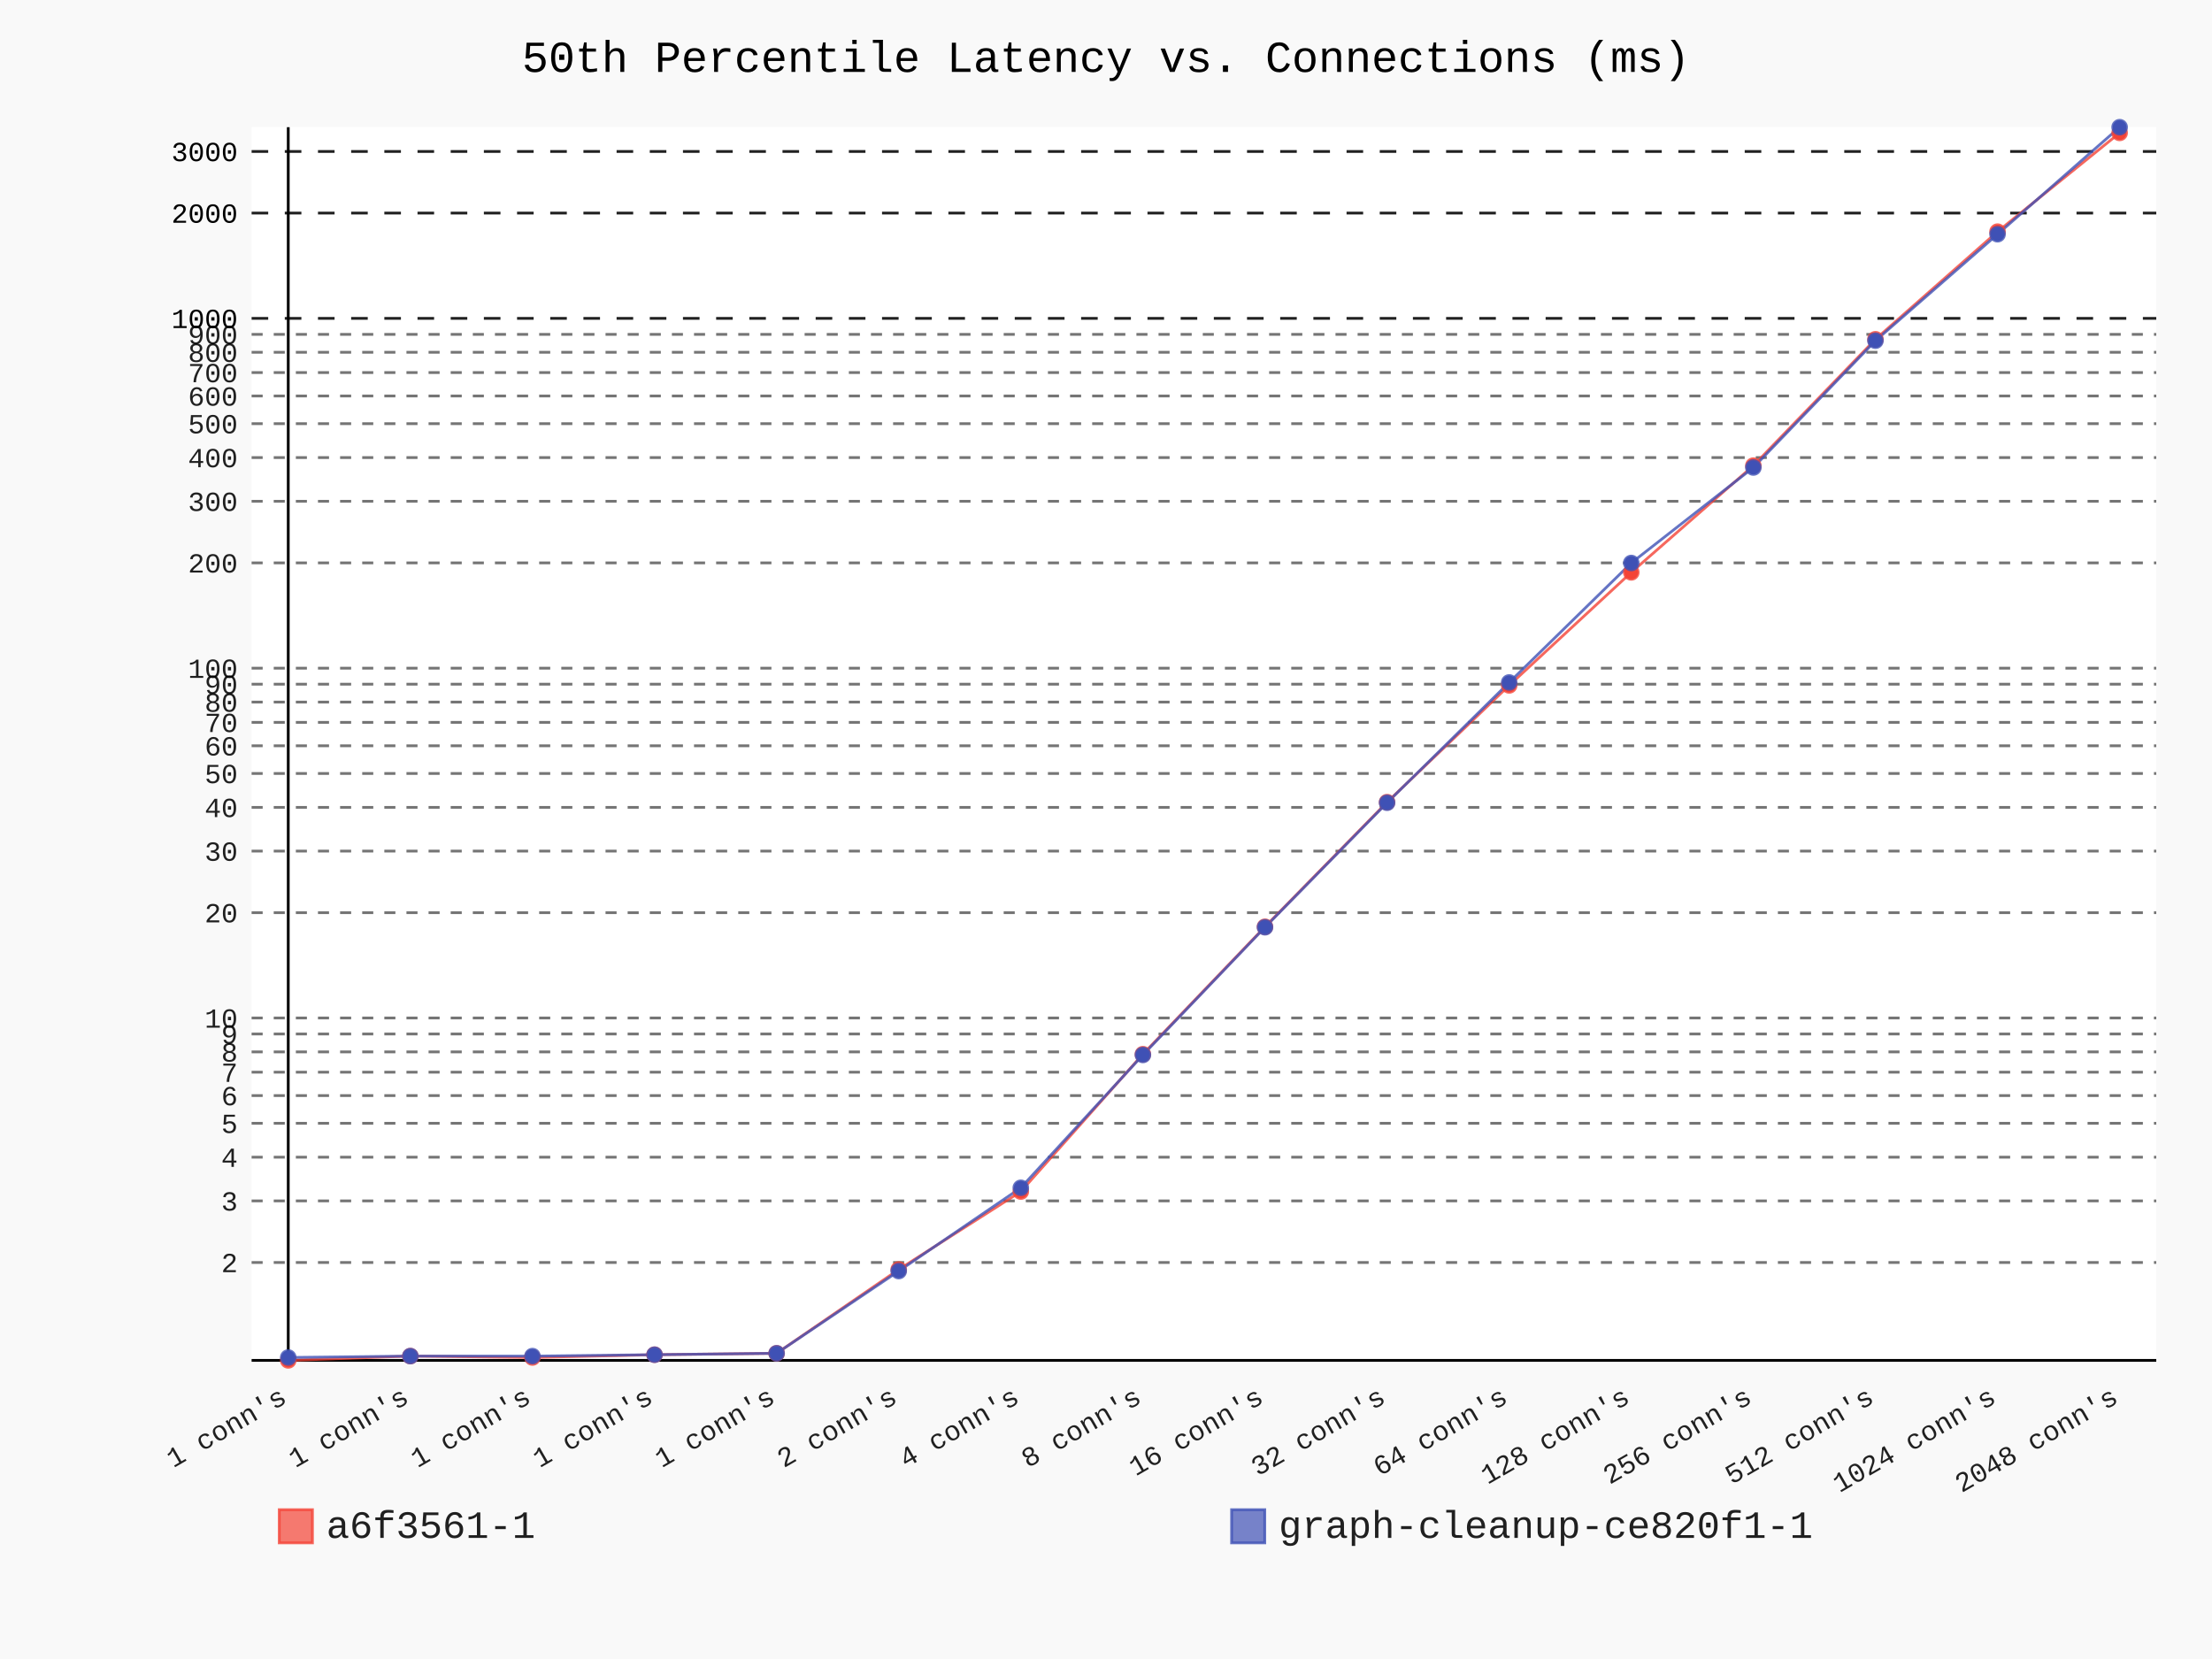
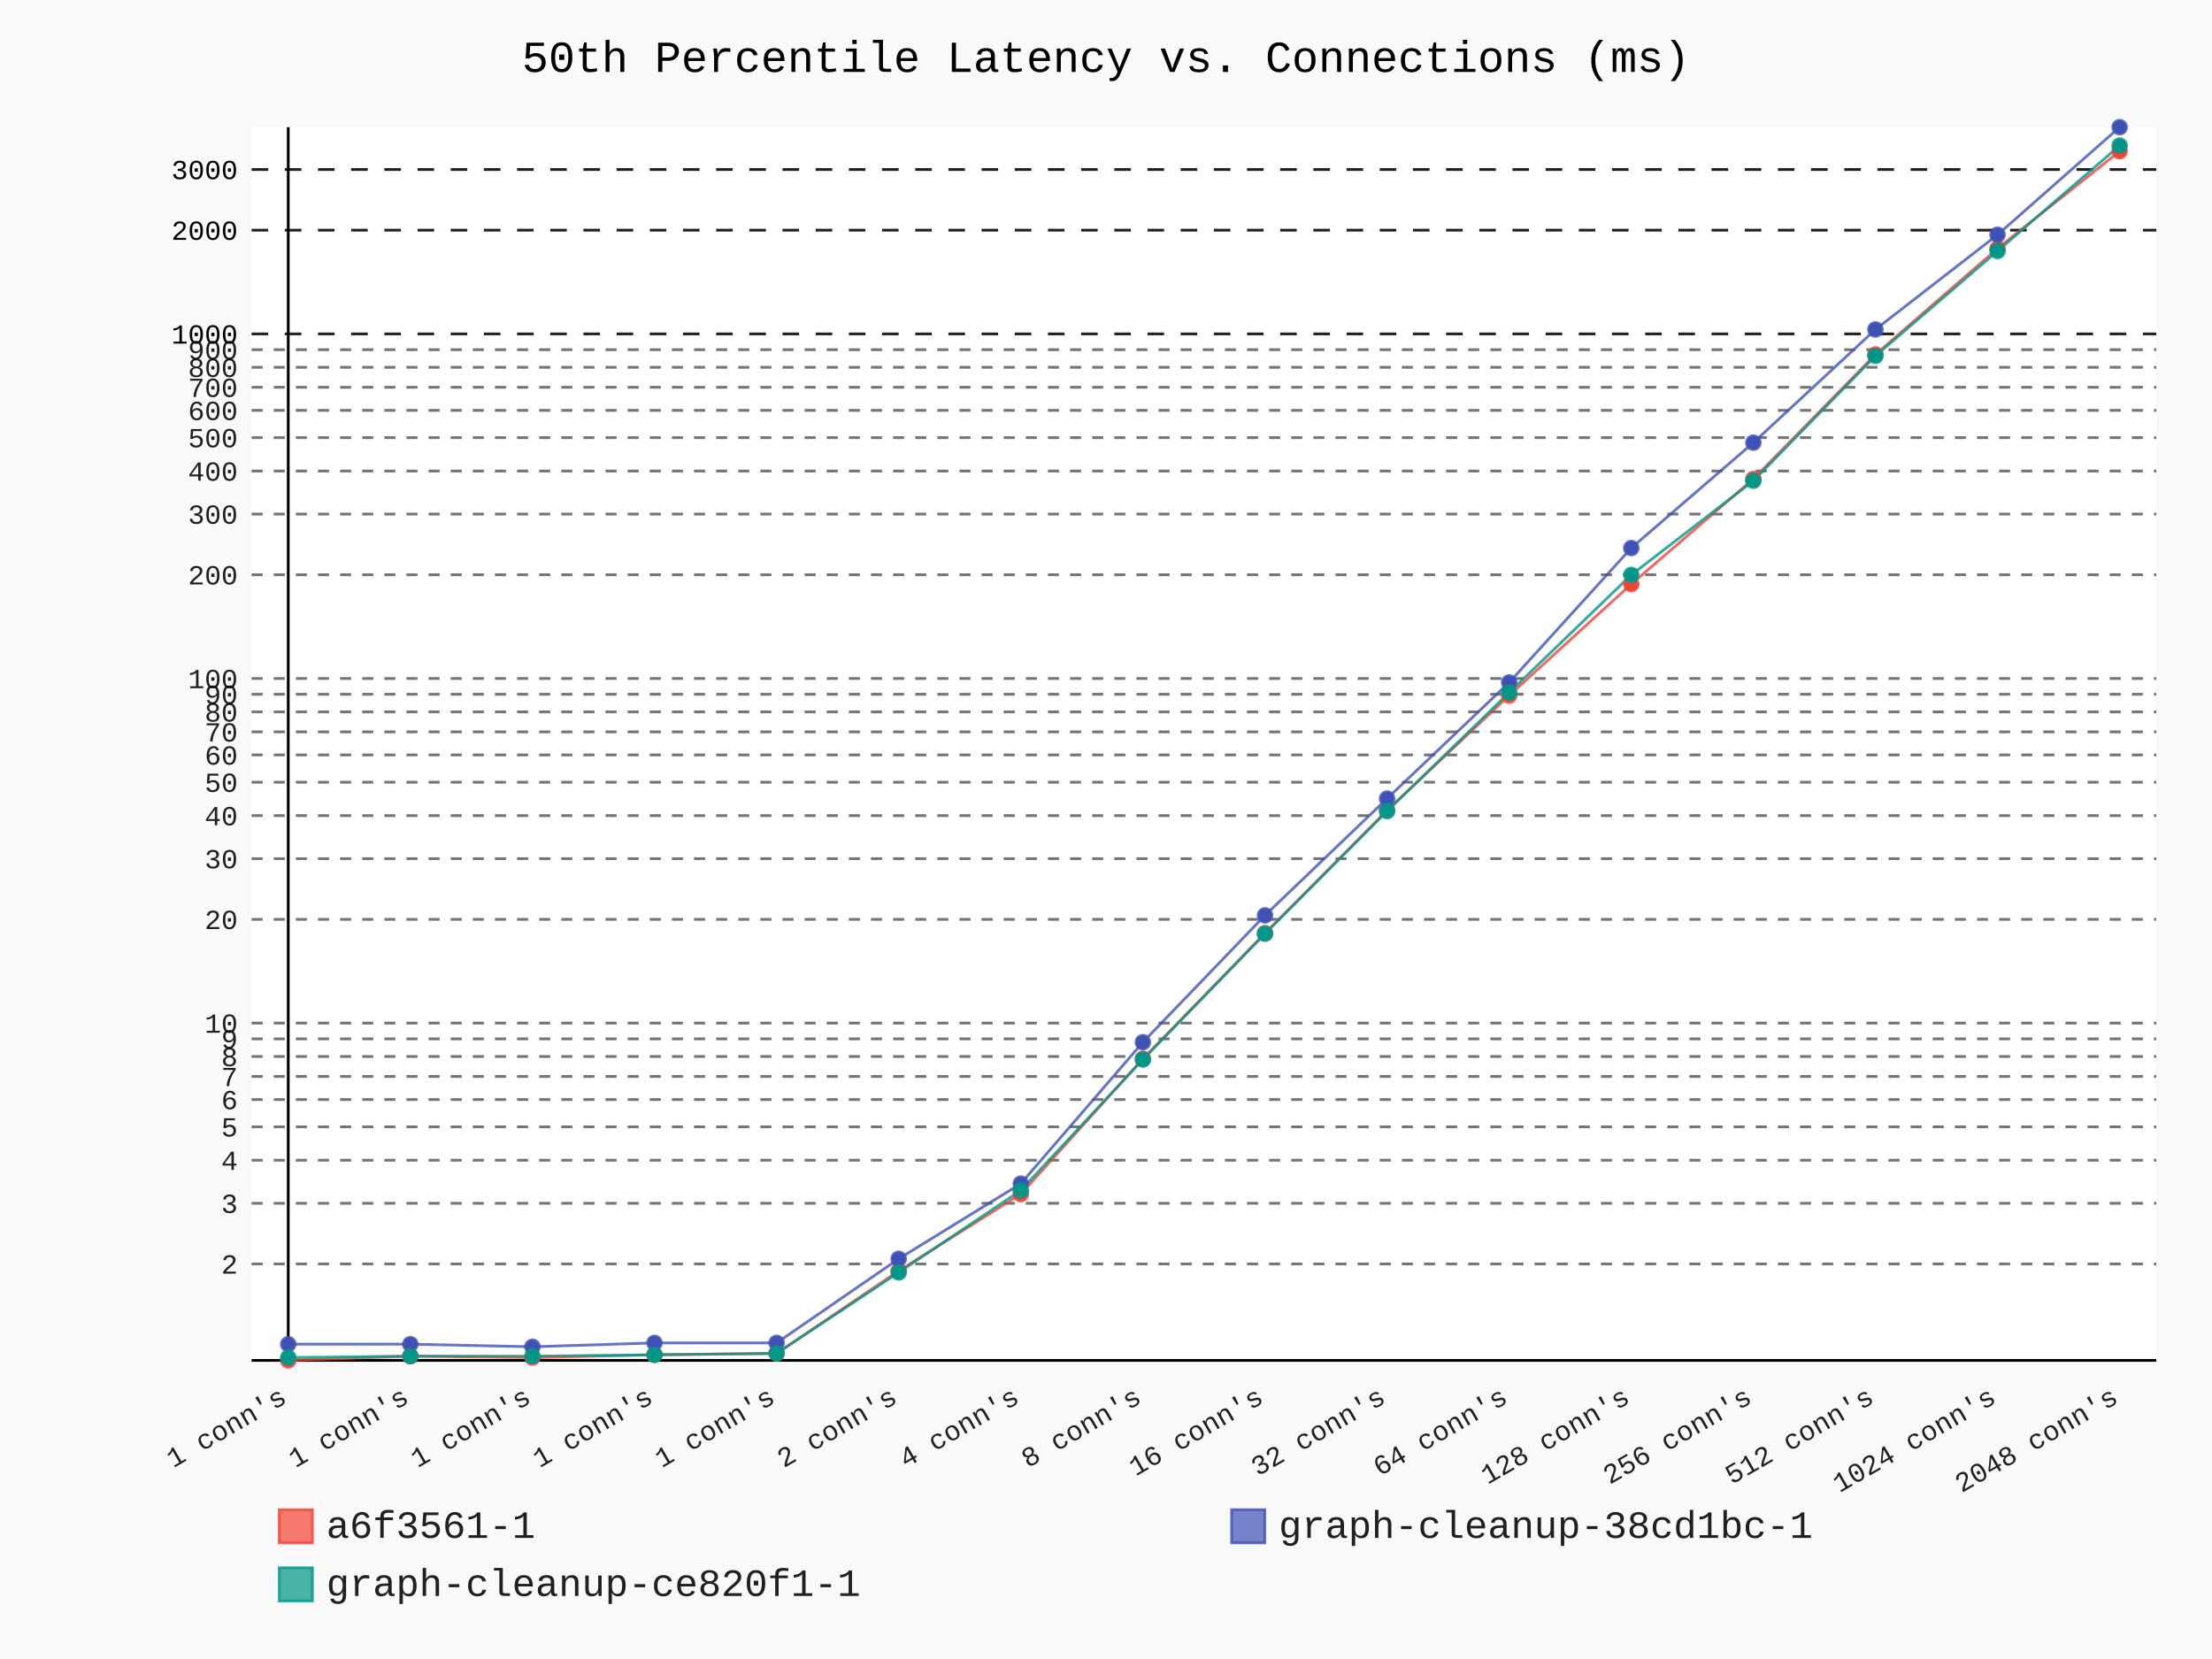
- <svg xmlns="http://www.w3.org/2000/svg" id="chart-dd044a60-7ec4-4e06-acb1-e69d27083d44" class="pygal-chart" viewBox="0 0 800 600">
+ <svg xmlns="http://www.w3.org/2000/svg" id="chart-e67a6044-04b7-477e-b705-68b05c762d80" class="pygal-chart" viewBox="0 0 800 600">
  <defs>
-     <style type="text/css">#chart-dd044a60-7ec4-4e06-acb1-e69d27083d44{-webkit-user-select:none;-webkit-font-smoothing:antialiased;font-family:Consolas,"Liberation Mono",Menlo,Courier,monospace}#chart-dd044a60-7ec4-4e06-acb1-e69d27083d44 .title{font-family:Consolas,"Liberation Mono",Menlo,Courier,monospace;font-size:16px}#chart-dd044a60-7ec4-4e06-acb1-e69d27083d44 .legends .legend text{font-family:Consolas,"Liberation Mono",Menlo,Courier,monospace;font-size:14px}#chart-dd044a60-7ec4-4e06-acb1-e69d27083d44 .axis text{font-family:Consolas,"Liberation Mono",Menlo,Courier,monospace;font-size:10px}#chart-dd044a60-7ec4-4e06-acb1-e69d27083d44 .axis text.major{font-family:Consolas,"Liberation Mono",Menlo,Courier,monospace;font-size:10px}#chart-dd044a60-7ec4-4e06-acb1-e69d27083d44 .text-overlay text.value{font-family:Consolas,"Liberation Mono",Menlo,Courier,monospace;font-size:16px}#chart-dd044a60-7ec4-4e06-acb1-e69d27083d44 .text-overlay text.label{font-family:Consolas,"Liberation Mono",Menlo,Courier,monospace;font-size:10px}#chart-dd044a60-7ec4-4e06-acb1-e69d27083d44 .tooltip{font-family:Consolas,"Liberation Mono",Menlo,Courier,monospace;font-size:14px}#chart-dd044a60-7ec4-4e06-acb1-e69d27083d44 text.no_data{font-family:Consolas,"Liberation Mono",Menlo,Courier,monospace;font-size:64px}
- #chart-dd044a60-7ec4-4e06-acb1-e69d27083d44{background-color:rgba(249,249,249,1)}#chart-dd044a60-7ec4-4e06-acb1-e69d27083d44 path,#chart-dd044a60-7ec4-4e06-acb1-e69d27083d44 line,#chart-dd044a60-7ec4-4e06-acb1-e69d27083d44 rect,#chart-dd044a60-7ec4-4e06-acb1-e69d27083d44 circle{-webkit-transition:150ms;-moz-transition:150ms;transition:150ms}#chart-dd044a60-7ec4-4e06-acb1-e69d27083d44 .graph &gt; .background{fill:rgba(249,249,249,1)}#chart-dd044a60-7ec4-4e06-acb1-e69d27083d44 .plot &gt; .background{fill:rgba(255,255,255,1)}#chart-dd044a60-7ec4-4e06-acb1-e69d27083d44 .graph{fill:rgba(0,0,0,.87)}#chart-dd044a60-7ec4-4e06-acb1-e69d27083d44 text.no_data{fill:rgba(0,0,0,1)}#chart-dd044a60-7ec4-4e06-acb1-e69d27083d44 .title{fill:rgba(0,0,0,1)}#chart-dd044a60-7ec4-4e06-acb1-e69d27083d44 .legends .legend text{fill:rgba(0,0,0,.87)}#chart-dd044a60-7ec4-4e06-acb1-e69d27083d44 .legends .legend:hover text{fill:rgba(0,0,0,1)}#chart-dd044a60-7ec4-4e06-acb1-e69d27083d44 .axis .line{stroke:rgba(0,0,0,1)}#chart-dd044a60-7ec4-4e06-acb1-e69d27083d44 .axis .guide.line{stroke:rgba(0,0,0,.54)}#chart-dd044a60-7ec4-4e06-acb1-e69d27083d44 .axis .major.line{stroke:rgba(0,0,0,.87)}#chart-dd044a60-7ec4-4e06-acb1-e69d27083d44 .axis text.major{fill:rgba(0,0,0,1)}#chart-dd044a60-7ec4-4e06-acb1-e69d27083d44 .axis.y .guides:hover .guide.line,#chart-dd044a60-7ec4-4e06-acb1-e69d27083d44 .line-graph .axis.x .guides:hover .guide.line,#chart-dd044a60-7ec4-4e06-acb1-e69d27083d44 .stackedline-graph .axis.x .guides:hover .guide.line,#chart-dd044a60-7ec4-4e06-acb1-e69d27083d44 .xy-graph .axis.x .guides:hover .guide.line{stroke:rgba(0,0,0,1)}#chart-dd044a60-7ec4-4e06-acb1-e69d27083d44 .axis .guides:hover text{fill:rgba(0,0,0,1)}#chart-dd044a60-7ec4-4e06-acb1-e69d27083d44 .reactive{fill-opacity:.7;stroke-opacity:.8}#chart-dd044a60-7ec4-4e06-acb1-e69d27083d44 .ci{stroke:rgba(0,0,0,.87)}#chart-dd044a60-7ec4-4e06-acb1-e69d27083d44 .reactive.active,#chart-dd044a60-7ec4-4e06-acb1-e69d27083d44 .active .reactive{fill-opacity:.8;stroke-opacity:.9;stroke-width:4}#chart-dd044a60-7ec4-4e06-acb1-e69d27083d44 .ci .reactive.active{stroke-width:1.5}#chart-dd044a60-7ec4-4e06-acb1-e69d27083d44 .series text{fill:rgba(0,0,0,1)}#chart-dd044a60-7ec4-4e06-acb1-e69d27083d44 .tooltip rect{fill:rgba(255,255,255,1);stroke:rgba(0,0,0,1);-webkit-transition:opacity 150ms;-moz-transition:opacity 150ms;transition:opacity 150ms}#chart-dd044a60-7ec4-4e06-acb1-e69d27083d44 .tooltip .label{fill:rgba(0,0,0,.87)}#chart-dd044a60-7ec4-4e06-acb1-e69d27083d44 .tooltip .label{fill:rgba(0,0,0,.87)}#chart-dd044a60-7ec4-4e06-acb1-e69d27083d44 .tooltip .legend{font-size:.8em;fill:rgba(0,0,0,.54)}#chart-dd044a60-7ec4-4e06-acb1-e69d27083d44 .tooltip .x_label{font-size:.6em;fill:rgba(0,0,0,1)}#chart-dd044a60-7ec4-4e06-acb1-e69d27083d44 .tooltip .xlink{font-size:.5em;text-decoration:underline}#chart-dd044a60-7ec4-4e06-acb1-e69d27083d44 .tooltip .value{font-size:1.5em}#chart-dd044a60-7ec4-4e06-acb1-e69d27083d44 .bound{font-size:.5em}#chart-dd044a60-7ec4-4e06-acb1-e69d27083d44 .max-value{font-size:.75em;fill:rgba(0,0,0,.54)}#chart-dd044a60-7ec4-4e06-acb1-e69d27083d44 .map-element{fill:rgba(255,255,255,1);stroke:rgba(0,0,0,.54) !important}#chart-dd044a60-7ec4-4e06-acb1-e69d27083d44 .map-element .reactive{fill-opacity:inherit;stroke-opacity:inherit}#chart-dd044a60-7ec4-4e06-acb1-e69d27083d44 .color-0,#chart-dd044a60-7ec4-4e06-acb1-e69d27083d44 .color-0 a:visited{stroke:#F44336;fill:#F44336}#chart-dd044a60-7ec4-4e06-acb1-e69d27083d44 .color-1,#chart-dd044a60-7ec4-4e06-acb1-e69d27083d44 .color-1 a:visited{stroke:#3F51B5;fill:#3F51B5}#chart-dd044a60-7ec4-4e06-acb1-e69d27083d44 .text-overlay .color-0 text{fill:black}#chart-dd044a60-7ec4-4e06-acb1-e69d27083d44 .text-overlay .color-1 text{fill:black}
- #chart-dd044a60-7ec4-4e06-acb1-e69d27083d44 text.no_data{text-anchor:middle}#chart-dd044a60-7ec4-4e06-acb1-e69d27083d44 .guide.line{fill:none}#chart-dd044a60-7ec4-4e06-acb1-e69d27083d44 .centered{text-anchor:middle}#chart-dd044a60-7ec4-4e06-acb1-e69d27083d44 .title{text-anchor:middle}#chart-dd044a60-7ec4-4e06-acb1-e69d27083d44 .legends .legend text{fill-opacity:1}#chart-dd044a60-7ec4-4e06-acb1-e69d27083d44 .axis.x text{text-anchor:middle}#chart-dd044a60-7ec4-4e06-acb1-e69d27083d44 .axis.x:not(.web) text[transform]{text-anchor:start}#chart-dd044a60-7ec4-4e06-acb1-e69d27083d44 .axis.x:not(.web) text[transform].backwards{text-anchor:end}#chart-dd044a60-7ec4-4e06-acb1-e69d27083d44 .axis.y text{text-anchor:end}#chart-dd044a60-7ec4-4e06-acb1-e69d27083d44 .axis.y text[transform].backwards{text-anchor:start}#chart-dd044a60-7ec4-4e06-acb1-e69d27083d44 .axis.y2 text{text-anchor:start}#chart-dd044a60-7ec4-4e06-acb1-e69d27083d44 .axis.y2 text[transform].backwards{text-anchor:end}#chart-dd044a60-7ec4-4e06-acb1-e69d27083d44 .axis .guide.line{stroke-dasharray:4,4}#chart-dd044a60-7ec4-4e06-acb1-e69d27083d44 .axis .major.guide.line{stroke-dasharray:6,6}#chart-dd044a60-7ec4-4e06-acb1-e69d27083d44 .horizontal .axis.y .guide.line,#chart-dd044a60-7ec4-4e06-acb1-e69d27083d44 .horizontal .axis.y2 .guide.line,#chart-dd044a60-7ec4-4e06-acb1-e69d27083d44 .vertical .axis.x .guide.line{opacity:0}#chart-dd044a60-7ec4-4e06-acb1-e69d27083d44 .horizontal .axis.always_show .guide.line,#chart-dd044a60-7ec4-4e06-acb1-e69d27083d44 .vertical .axis.always_show .guide.line{opacity:1 !important}#chart-dd044a60-7ec4-4e06-acb1-e69d27083d44 .axis.y .guides:hover .guide.line,#chart-dd044a60-7ec4-4e06-acb1-e69d27083d44 .axis.y2 .guides:hover .guide.line,#chart-dd044a60-7ec4-4e06-acb1-e69d27083d44 .axis.x .guides:hover .guide.line{opacity:1}#chart-dd044a60-7ec4-4e06-acb1-e69d27083d44 .axis .guides:hover text{opacity:1}#chart-dd044a60-7ec4-4e06-acb1-e69d27083d44 .nofill{fill:none}#chart-dd044a60-7ec4-4e06-acb1-e69d27083d44 .subtle-fill{fill-opacity:.2}#chart-dd044a60-7ec4-4e06-acb1-e69d27083d44 .dot{stroke-width:1px;fill-opacity:1}#chart-dd044a60-7ec4-4e06-acb1-e69d27083d44 .dot.active{stroke-width:5px}#chart-dd044a60-7ec4-4e06-acb1-e69d27083d44 .dot.negative{fill:transparent}#chart-dd044a60-7ec4-4e06-acb1-e69d27083d44 text,#chart-dd044a60-7ec4-4e06-acb1-e69d27083d44 tspan{stroke:none !important}#chart-dd044a60-7ec4-4e06-acb1-e69d27083d44 .series text.active{opacity:1}#chart-dd044a60-7ec4-4e06-acb1-e69d27083d44 .tooltip rect{fill-opacity:.95;stroke-width:.5}#chart-dd044a60-7ec4-4e06-acb1-e69d27083d44 .tooltip text{fill-opacity:1}#chart-dd044a60-7ec4-4e06-acb1-e69d27083d44 .showable{visibility:hidden}#chart-dd044a60-7ec4-4e06-acb1-e69d27083d44 .showable.shown{visibility:visible}#chart-dd044a60-7ec4-4e06-acb1-e69d27083d44 .gauge-background{fill:rgba(229,229,229,1);stroke:none}#chart-dd044a60-7ec4-4e06-acb1-e69d27083d44 .bg-lines{stroke:rgba(249,249,249,1);stroke-width:2px}</style>
+     <style type="text/css">#chart-e67a6044-04b7-477e-b705-68b05c762d80{-webkit-user-select:none;-webkit-font-smoothing:antialiased;font-family:Consolas,"Liberation Mono",Menlo,Courier,monospace}#chart-e67a6044-04b7-477e-b705-68b05c762d80 .title{font-family:Consolas,"Liberation Mono",Menlo,Courier,monospace;font-size:16px}#chart-e67a6044-04b7-477e-b705-68b05c762d80 .legends .legend text{font-family:Consolas,"Liberation Mono",Menlo,Courier,monospace;font-size:14px}#chart-e67a6044-04b7-477e-b705-68b05c762d80 .axis text{font-family:Consolas,"Liberation Mono",Menlo,Courier,monospace;font-size:10px}#chart-e67a6044-04b7-477e-b705-68b05c762d80 .axis text.major{font-family:Consolas,"Liberation Mono",Menlo,Courier,monospace;font-size:10px}#chart-e67a6044-04b7-477e-b705-68b05c762d80 .text-overlay text.value{font-family:Consolas,"Liberation Mono",Menlo,Courier,monospace;font-size:16px}#chart-e67a6044-04b7-477e-b705-68b05c762d80 .text-overlay text.label{font-family:Consolas,"Liberation Mono",Menlo,Courier,monospace;font-size:10px}#chart-e67a6044-04b7-477e-b705-68b05c762d80 .tooltip{font-family:Consolas,"Liberation Mono",Menlo,Courier,monospace;font-size:14px}#chart-e67a6044-04b7-477e-b705-68b05c762d80 text.no_data{font-family:Consolas,"Liberation Mono",Menlo,Courier,monospace;font-size:64px}
+ #chart-e67a6044-04b7-477e-b705-68b05c762d80{background-color:rgba(249,249,249,1)}#chart-e67a6044-04b7-477e-b705-68b05c762d80 path,#chart-e67a6044-04b7-477e-b705-68b05c762d80 line,#chart-e67a6044-04b7-477e-b705-68b05c762d80 rect,#chart-e67a6044-04b7-477e-b705-68b05c762d80 circle{-webkit-transition:150ms;-moz-transition:150ms;transition:150ms}#chart-e67a6044-04b7-477e-b705-68b05c762d80 .graph &gt; .background{fill:rgba(249,249,249,1)}#chart-e67a6044-04b7-477e-b705-68b05c762d80 .plot &gt; .background{fill:rgba(255,255,255,1)}#chart-e67a6044-04b7-477e-b705-68b05c762d80 .graph{fill:rgba(0,0,0,.87)}#chart-e67a6044-04b7-477e-b705-68b05c762d80 text.no_data{fill:rgba(0,0,0,1)}#chart-e67a6044-04b7-477e-b705-68b05c762d80 .title{fill:rgba(0,0,0,1)}#chart-e67a6044-04b7-477e-b705-68b05c762d80 .legends .legend text{fill:rgba(0,0,0,.87)}#chart-e67a6044-04b7-477e-b705-68b05c762d80 .legends .legend:hover text{fill:rgba(0,0,0,1)}#chart-e67a6044-04b7-477e-b705-68b05c762d80 .axis .line{stroke:rgba(0,0,0,1)}#chart-e67a6044-04b7-477e-b705-68b05c762d80 .axis .guide.line{stroke:rgba(0,0,0,.54)}#chart-e67a6044-04b7-477e-b705-68b05c762d80 .axis .major.line{stroke:rgba(0,0,0,.87)}#chart-e67a6044-04b7-477e-b705-68b05c762d80 .axis text.major{fill:rgba(0,0,0,1)}#chart-e67a6044-04b7-477e-b705-68b05c762d80 .axis.y .guides:hover .guide.line,#chart-e67a6044-04b7-477e-b705-68b05c762d80 .line-graph .axis.x .guides:hover .guide.line,#chart-e67a6044-04b7-477e-b705-68b05c762d80 .stackedline-graph .axis.x .guides:hover .guide.line,#chart-e67a6044-04b7-477e-b705-68b05c762d80 .xy-graph .axis.x .guides:hover .guide.line{stroke:rgba(0,0,0,1)}#chart-e67a6044-04b7-477e-b705-68b05c762d80 .axis .guides:hover text{fill:rgba(0,0,0,1)}#chart-e67a6044-04b7-477e-b705-68b05c762d80 .reactive{fill-opacity:.7;stroke-opacity:.8}#chart-e67a6044-04b7-477e-b705-68b05c762d80 .ci{stroke:rgba(0,0,0,.87)}#chart-e67a6044-04b7-477e-b705-68b05c762d80 .reactive.active,#chart-e67a6044-04b7-477e-b705-68b05c762d80 .active .reactive{fill-opacity:.8;stroke-opacity:.9;stroke-width:4}#chart-e67a6044-04b7-477e-b705-68b05c762d80 .ci .reactive.active{stroke-width:1.5}#chart-e67a6044-04b7-477e-b705-68b05c762d80 .series text{fill:rgba(0,0,0,1)}#chart-e67a6044-04b7-477e-b705-68b05c762d80 .tooltip rect{fill:rgba(255,255,255,1);stroke:rgba(0,0,0,1);-webkit-transition:opacity 150ms;-moz-transition:opacity 150ms;transition:opacity 150ms}#chart-e67a6044-04b7-477e-b705-68b05c762d80 .tooltip .label{fill:rgba(0,0,0,.87)}#chart-e67a6044-04b7-477e-b705-68b05c762d80 .tooltip .label{fill:rgba(0,0,0,.87)}#chart-e67a6044-04b7-477e-b705-68b05c762d80 .tooltip .legend{font-size:.8em;fill:rgba(0,0,0,.54)}#chart-e67a6044-04b7-477e-b705-68b05c762d80 .tooltip .x_label{font-size:.6em;fill:rgba(0,0,0,1)}#chart-e67a6044-04b7-477e-b705-68b05c762d80 .tooltip .xlink{font-size:.5em;text-decoration:underline}#chart-e67a6044-04b7-477e-b705-68b05c762d80 .tooltip .value{font-size:1.5em}#chart-e67a6044-04b7-477e-b705-68b05c762d80 .bound{font-size:.5em}#chart-e67a6044-04b7-477e-b705-68b05c762d80 .max-value{font-size:.75em;fill:rgba(0,0,0,.54)}#chart-e67a6044-04b7-477e-b705-68b05c762d80 .map-element{fill:rgba(255,255,255,1);stroke:rgba(0,0,0,.54) !important}#chart-e67a6044-04b7-477e-b705-68b05c762d80 .map-element .reactive{fill-opacity:inherit;stroke-opacity:inherit}#chart-e67a6044-04b7-477e-b705-68b05c762d80 .color-0,#chart-e67a6044-04b7-477e-b705-68b05c762d80 .color-0 a:visited{stroke:#F44336;fill:#F44336}#chart-e67a6044-04b7-477e-b705-68b05c762d80 .color-1,#chart-e67a6044-04b7-477e-b705-68b05c762d80 .color-1 a:visited{stroke:#3F51B5;fill:#3F51B5}#chart-e67a6044-04b7-477e-b705-68b05c762d80 .color-2,#chart-e67a6044-04b7-477e-b705-68b05c762d80 .color-2 a:visited{stroke:#009688;fill:#009688}#chart-e67a6044-04b7-477e-b705-68b05c762d80 .text-overlay .color-0 text{fill:black}#chart-e67a6044-04b7-477e-b705-68b05c762d80 .text-overlay .color-1 text{fill:black}#chart-e67a6044-04b7-477e-b705-68b05c762d80 .text-overlay .color-2 text{fill:black}
+ #chart-e67a6044-04b7-477e-b705-68b05c762d80 text.no_data{text-anchor:middle}#chart-e67a6044-04b7-477e-b705-68b05c762d80 .guide.line{fill:none}#chart-e67a6044-04b7-477e-b705-68b05c762d80 .centered{text-anchor:middle}#chart-e67a6044-04b7-477e-b705-68b05c762d80 .title{text-anchor:middle}#chart-e67a6044-04b7-477e-b705-68b05c762d80 .legends .legend text{fill-opacity:1}#chart-e67a6044-04b7-477e-b705-68b05c762d80 .axis.x text{text-anchor:middle}#chart-e67a6044-04b7-477e-b705-68b05c762d80 .axis.x:not(.web) text[transform]{text-anchor:start}#chart-e67a6044-04b7-477e-b705-68b05c762d80 .axis.x:not(.web) text[transform].backwards{text-anchor:end}#chart-e67a6044-04b7-477e-b705-68b05c762d80 .axis.y text{text-anchor:end}#chart-e67a6044-04b7-477e-b705-68b05c762d80 .axis.y text[transform].backwards{text-anchor:start}#chart-e67a6044-04b7-477e-b705-68b05c762d80 .axis.y2 text{text-anchor:start}#chart-e67a6044-04b7-477e-b705-68b05c762d80 .axis.y2 text[transform].backwards{text-anchor:end}#chart-e67a6044-04b7-477e-b705-68b05c762d80 .axis .guide.line{stroke-dasharray:4,4}#chart-e67a6044-04b7-477e-b705-68b05c762d80 .axis .major.guide.line{stroke-dasharray:6,6}#chart-e67a6044-04b7-477e-b705-68b05c762d80 .horizontal .axis.y .guide.line,#chart-e67a6044-04b7-477e-b705-68b05c762d80 .horizontal .axis.y2 .guide.line,#chart-e67a6044-04b7-477e-b705-68b05c762d80 .vertical .axis.x .guide.line{opacity:0}#chart-e67a6044-04b7-477e-b705-68b05c762d80 .horizontal .axis.always_show .guide.line,#chart-e67a6044-04b7-477e-b705-68b05c762d80 .vertical .axis.always_show .guide.line{opacity:1 !important}#chart-e67a6044-04b7-477e-b705-68b05c762d80 .axis.y .guides:hover .guide.line,#chart-e67a6044-04b7-477e-b705-68b05c762d80 .axis.y2 .guides:hover .guide.line,#chart-e67a6044-04b7-477e-b705-68b05c762d80 .axis.x .guides:hover .guide.line{opacity:1}#chart-e67a6044-04b7-477e-b705-68b05c762d80 .axis .guides:hover text{opacity:1}#chart-e67a6044-04b7-477e-b705-68b05c762d80 .nofill{fill:none}#chart-e67a6044-04b7-477e-b705-68b05c762d80 .subtle-fill{fill-opacity:.2}#chart-e67a6044-04b7-477e-b705-68b05c762d80 .dot{stroke-width:1px;fill-opacity:1}#chart-e67a6044-04b7-477e-b705-68b05c762d80 .dot.active{stroke-width:5px}#chart-e67a6044-04b7-477e-b705-68b05c762d80 .dot.negative{fill:transparent}#chart-e67a6044-04b7-477e-b705-68b05c762d80 text,#chart-e67a6044-04b7-477e-b705-68b05c762d80 tspan{stroke:none !important}#chart-e67a6044-04b7-477e-b705-68b05c762d80 .series text.active{opacity:1}#chart-e67a6044-04b7-477e-b705-68b05c762d80 .tooltip rect{fill-opacity:.95;stroke-width:.5}#chart-e67a6044-04b7-477e-b705-68b05c762d80 .tooltip text{fill-opacity:1}#chart-e67a6044-04b7-477e-b705-68b05c762d80 .showable{visibility:hidden}#chart-e67a6044-04b7-477e-b705-68b05c762d80 .showable.shown{visibility:visible}#chart-e67a6044-04b7-477e-b705-68b05c762d80 .gauge-background{fill:rgba(229,229,229,1);stroke:none}#chart-e67a6044-04b7-477e-b705-68b05c762d80 .bg-lines{stroke:rgba(249,249,249,1);stroke-width:2px}</style>
  </defs>
  <g class="graph line-graph vertical">
    <rect x="0" y="0" width="800" height="600" class="background" />
    <g transform="translate(91, 46)" class="plot">
      <rect x="0" y="0" width="688.842" height="446.0" class="background" />
      <g class="axis y always_show">
        <path d="M0 446 h688.842" class="line" />
        <g class="logarithmic guides">
-           <path d="M0 410.597 h688.842" class="guide line" />
-           <text x="-5" y="414.097" class="">2</text>
-         </g>
-         <g class="logarithmic guides">
-           <path d="M0 388.319 h688.842" class="guide line" />
-           <text x="-5" y="391.819" class="">3</text>
-         </g>
-         <g class="logarithmic guides">
-           <path d="M0 372.513 h688.842" class="guide line" />
-           <text x="-5" y="376.013" class="">4</text>
-         </g>
-         <g class="logarithmic guides">
-           <path d="M0 360.253 h688.842" class="guide line" />
-           <text x="-5" y="363.753" class="">5</text>
-         </g>
-         <g class="logarithmic guides">
-           <path d="M0 350.235 h688.842" class="guide line" />
-           <text x="-5" y="353.735" class="">6</text>
-         </g>
-         <g class="logarithmic guides">
-           <path d="M0 341.766 h688.842" class="guide line" />
-           <text x="-5" y="345.266" class="">7</text>
-         </g>
-         <g class="logarithmic guides">
-           <path d="M0 334.429 h688.842" class="guide line" />
-           <text x="-5" y="337.929" class="">8</text>
-         </g>
-         <g class="logarithmic guides">
-           <path d="M0 327.957 h688.842" class="guide line" />
-           <text x="-5" y="331.457" class="">9</text>
-         </g>
-         <g class="logarithmic guides">
-           <path d="M0 322.169 h688.842" class="guide line" />
-           <text x="-5" y="325.669" class="">10</text>
-         </g>
-         <g class="logarithmic guides">
-           <path d="M0 284.085 h688.842" class="guide line" />
-           <text x="-5" y="287.585" class="">20</text>
-         </g>
-         <g class="logarithmic guides">
-           <path d="M0 261.807 h688.842" class="guide line" />
-           <text x="-5" y="265.307" class="">30</text>
-         </g>
-         <g class="logarithmic guides">
-           <path d="M0 246.001 h688.842" class="guide line" />
-           <text x="-5" y="249.501" class="">40</text>
-         </g>
-         <g class="logarithmic guides">
-           <path d="M0 233.74 h688.842" class="guide line" />
-           <text x="-5" y="237.24" class="">50</text>
-         </g>
-         <g class="logarithmic guides">
-           <path d="M0 223.723 h688.842" class="guide line" />
-           <text x="-5" y="227.223" class="">60</text>
-         </g>
-         <g class="logarithmic guides">
-           <path d="M0 215.253 h688.842" class="guide line" />
-           <text x="-5" y="218.753" class="">70</text>
-         </g>
-         <g class="logarithmic guides">
-           <path d="M0 207.917 h688.842" class="guide line" />
-           <text x="-5" y="211.417" class="">80</text>
-         </g>
-         <g class="logarithmic guides">
-           <path d="M0 201.445 h688.842" class="guide line" />
-           <text x="-5" y="204.945" class="">90</text>
-         </g>
-         <g class="logarithmic guides">
-           <path d="M0 195.656 h688.842" class="guide line" />
-           <text x="-5" y="199.156" class="">100</text>
-         </g>
-         <g class="logarithmic guides">
-           <path d="M0 157.572 h688.842" class="guide line" />
-           <text x="-5" y="161.072" class="">200</text>
-         </g>
-         <g class="logarithmic guides">
-           <path d="M0 135.295 h688.842" class="guide line" />
-           <text x="-5" y="138.795" class="">300</text>
-         </g>
-         <g class="logarithmic guides">
-           <path d="M0 119.489 h688.842" class="guide line" />
-           <text x="-5" y="122.989" class="">400</text>
-         </g>
-         <g class="logarithmic guides">
-           <path d="M0 107.228 h688.842" class="guide line" />
-           <text x="-5" y="110.728" class="">500</text>
-         </g>
-         <g class="logarithmic guides">
-           <path d="M0 97.211 h688.842" class="guide line" />
-           <text x="-5" y="100.711" class="">600</text>
-         </g>
-         <g class="logarithmic guides">
-           <path d="M0 88.741 h688.842" class="guide line" />
-           <text x="-5" y="92.241" class="">700</text>
-         </g>
-         <g class="logarithmic guides">
-           <path d="M0 81.405 h688.842" class="guide line" />
-           <text x="-5" y="84.905" class="">800</text>
-         </g>
-         <g class="logarithmic guides">
-           <path d="M0 74.933 h688.842" class="guide line" />
-           <text x="-5" y="78.433" class="">900</text>
-         </g>
-         <g class="logarithmic guides">
-           <path d="M0 69.144 h688.842" class="major guide line" />
-           <text x="-5" y="72.644" class="major">1000</text>
-         </g>
-         <g class="logarithmic guides">
-           <path d="M0 31.06 h688.842" class="major guide line" />
-           <text x="-5" y="34.56" class="major">2000</text>
-         </g>
-         <g class="logarithmic guides">
-           <path d="M0 8.783 h688.842" class="major guide line" />
-           <text x="-5" y="12.283" class="major">3000</text>
+           <path d="M0 411.124 h688.842" class="guide line" />
+           <text x="-5" y="414.624" class="">2</text>
+         </g>
+         <g class="logarithmic guides">
+           <path d="M0 389.179 h688.842" class="guide line" />
+           <text x="-5" y="392.679" class="">3</text>
+         </g>
+         <g class="logarithmic guides">
+           <path d="M0 373.608 h688.842" class="guide line" />
+           <text x="-5" y="377.108" class="">4</text>
+         </g>
+         <g class="logarithmic guides">
+           <path d="M0 361.531 h688.842" class="guide line" />
+           <text x="-5" y="365.031" class="">5</text>
+         </g>
+         <g class="logarithmic guides">
+           <path d="M0 351.662 h688.842" class="guide line" />
+           <text x="-5" y="355.162" class="">6</text>
+         </g>
+         <g class="logarithmic guides">
+           <path d="M0 343.319 h688.842" class="guide line" />
+           <text x="-5" y="346.819" class="">7</text>
+         </g>
+         <g class="logarithmic guides">
+           <path d="M0 336.092 h688.842" class="guide line" />
+           <text x="-5" y="339.592" class="">8</text>
+         </g>
+         <g class="logarithmic guides">
+           <path d="M0 329.717 h688.842" class="guide line" />
+           <text x="-5" y="333.217" class="">9</text>
+         </g>
+         <g class="logarithmic guides">
+           <path d="M0 324.014 h688.842" class="guide line" />
+           <text x="-5" y="327.514" class="">10</text>
+         </g>
+         <g class="logarithmic guides">
+           <path d="M0 286.498 h688.842" class="guide line" />
+           <text x="-5" y="289.998" class="">20</text>
+         </g>
+         <g class="logarithmic guides">
+           <path d="M0 264.552 h688.842" class="guide line" />
+           <text x="-5" y="268.052" class="">30</text>
+         </g>
+         <g class="logarithmic guides">
+           <path d="M0 248.982 h688.842" class="guide line" />
+           <text x="-5" y="252.482" class="">40</text>
+         </g>
+         <g class="logarithmic guides">
+           <path d="M0 236.904 h688.842" class="guide line" />
+           <text x="-5" y="240.404" class="">50</text>
+         </g>
+         <g class="logarithmic guides">
+           <path d="M0 227.036 h688.842" class="guide line" />
+           <text x="-5" y="230.536" class="">60</text>
+         </g>
+         <g class="logarithmic guides">
+           <path d="M0 218.693 h688.842" class="guide line" />
+           <text x="-5" y="222.193" class="">70</text>
+         </g>
+         <g class="logarithmic guides">
+           <path d="M0 211.465 h688.842" class="guide line" />
+           <text x="-5" y="214.965" class="">80</text>
+         </g>
+         <g class="logarithmic guides">
+           <path d="M0 205.09 h688.842" class="guide line" />
+           <text x="-5" y="208.59" class="">90</text>
+         </g>
+         <g class="logarithmic guides">
+           <path d="M0 199.388 h688.842" class="guide line" />
+           <text x="-5" y="202.888" class="">100</text>
+         </g>
+         <g class="logarithmic guides">
+           <path d="M0 161.871 h688.842" class="guide line" />
+           <text x="-5" y="165.371" class="">200</text>
+         </g>
+         <g class="logarithmic guides">
+           <path d="M0 139.926 h688.842" class="guide line" />
+           <text x="-5" y="143.426" class="">300</text>
+         </g>
+         <g class="logarithmic guides">
+           <path d="M0 124.355 h688.842" class="guide line" />
+           <text x="-5" y="127.855" class="">400</text>
+         </g>
+         <g class="logarithmic guides">
+           <path d="M0 112.278 h688.842" class="guide line" />
+           <text x="-5" y="115.778" class="">500</text>
+         </g>
+         <g class="logarithmic guides">
+           <path d="M0 102.41 h688.842" class="guide line" />
+           <text x="-5" y="105.91" class="">600</text>
+         </g>
+         <g class="logarithmic guides">
+           <path d="M0 94.066 h688.842" class="guide line" />
+           <text x="-5" y="97.566" class="">700</text>
+         </g>
+         <g class="logarithmic guides">
+           <path d="M0 86.839 h688.842" class="guide line" />
+           <text x="-5" y="90.339" class="">800</text>
+         </g>
+         <g class="logarithmic guides">
+           <path d="M0 80.464 h688.842" class="guide line" />
+           <text x="-5" y="83.964" class="">900</text>
+         </g>
+         <g class="logarithmic guides">
+           <path d="M0 74.761 h688.842" class="major guide line" />
+           <text x="-5" y="78.261" class="major">1000</text>
+         </g>
+         <g class="logarithmic guides">
+           <path d="M0 37.245 h688.842" class="major guide line" />
+           <text x="-5" y="40.745" class="major">2000</text>
+         </g>
+         <g class="logarithmic guides">
+           <path d="M0 15.299 h688.842" class="major guide line" />
+           <text x="-5" y="18.799" class="major">3000</text>
        </g>
      </g>
      <g class="axis x">
        <g class="guides">
          <path d="M13.247 0 v446" class="line" />
          <text x="13.247" y="461.0" class="backwards" transform="rotate(330 13.24697 461)">1 conn's</text>
        </g>
        <g class="guides">
          <path d="M57.404 0 v446" class="guide line" />
          <text x="57.404" y="461.0" class="backwards" transform="rotate(330 57.40353 461)">1 conn's</text>
        </g>
        <g class="guides">
          <path d="M101.56 0 v446" class="guide line" />
          <text x="101.56" y="461.0" class="backwards" transform="rotate(330 101.5601 461)">1 conn's</text>
        </g>
        <g class="guides">
          <path d="M145.717 0 v446" class="guide line" />
          <text x="145.717" y="461.0" class="backwards" transform="rotate(330 145.7166 461)">1 conn's</text>
        </g>
        <g class="guides">
          <path d="M189.873 0 v446" class="guide line" />
          <text x="189.873" y="461.0" class="backwards" transform="rotate(330 189.8732 461)">1 conn's</text>
        </g>
        <g class="guides">
          <path d="M234.03 0 v446" class="guide line" />
          <text x="234.03" y="461.0" class="backwards" transform="rotate(330 234.0298 461)">2 conn's</text>
        </g>
        <g class="guides">
          <path d="M278.186 0 v446" class="guide line" />
          <text x="278.186" y="461.0" class="backwards" transform="rotate(330 278.1863 461)">4 conn's</text>
        </g>
        <g class="guides">
          <path d="M322.343 0 v446" class="guide line" />
          <text x="322.343" y="461.0" class="backwards" transform="rotate(330 322.3429 461)">8 conn's</text>
        </g>
        <g class="guides">
          <path d="M366.499 0 v446" class="guide line" />
          <text x="366.499" y="461.0" class="backwards" transform="rotate(330 366.4994 461)">16 conn's</text>
        </g>
        <g class="guides">
          <path d="M410.656 0 v446" class="guide line" />
          <text x="410.656" y="461.0" class="backwards" transform="rotate(330 410.656 461)">32 conn's</text>
        </g>
        <g class="guides">
          <path d="M454.813 0 v446" class="guide line" />
          <text x="454.813" y="461.0" class="backwards" transform="rotate(330 454.8126 461)">64 conn's</text>
        </g>
        <g class="guides">
          <path d="M498.969 0 v446" class="guide line" />
          <text x="498.969" y="461.0" class="backwards" transform="rotate(330 498.9691 461)">128 conn's</text>
        </g>
        <g class="guides">
          <path d="M543.126 0 v446" class="guide line" />
          <text x="543.126" y="461.0" class="backwards" transform="rotate(330 543.1257 461)">256 conn's</text>
        </g>
        <g class="guides">
          <path d="M587.282 0 v446" class="guide line" />
          <text x="587.282" y="461.0" class="backwards" transform="rotate(330 587.2822 461)">512 conn's</text>
        </g>
        <g class="guides">
          <path d="M631.439 0 v446" class="guide line" />
          <text x="631.439" y="461.0" class="backwards" transform="rotate(330 631.4388 461)">1024 conn's</text>
        </g>
        <g class="guides">
          <path d="M675.595 0 v446" class="guide line" />
          <text x="675.595" y="461.0" class="backwards" transform="rotate(330 675.5954 461)">2048 conn's</text>
        </g>
      </g>
      <g class="series serie-0 color-0">
-         <path d="M13.247 446 L57.404 444.452 101.56 444.963 145.717 443.946 189.873 443.444 234.03 413.127 278.186 384.945 322.343 335.259 366.499 289.176 410.656 244.111 454.813 201.887 498.969 161.01 543.126 122.402 587.282 76.697 631.439 37.773 675.595 2.068" class="line reactive nofill" />
+         <path d="M13.247 446 L57.404 444.475 101.56 444.979 145.717 443.976 189.873 443.482 234.03 413.617 278.186 385.855 322.343 336.91 366.499 291.513 410.656 247.12 454.813 205.525 498.969 165.258 543.126 127.225 587.282 82.201 631.439 43.857 675.595 8.684" class="line reactive nofill" />
      </g>
      <g class="series serie-1 color-1">
-         <path d="M13.247 444.963 L57.404 444.452 101.56 444.452 145.717 443.946 189.873 443.444 234.03 413.705 278.186 383.584 322.343 335.539 366.499 289.357 410.656 244.323 454.813 200.82 498.969 157.616 543.126 123.08 587.282 77.221 631.439 38.712 675.595 0" class="line reactive nofill" />
+         <path d="M13.247 440.143 L57.404 440.143 101.56 441.076 145.717 439.682 189.873 439.682 234.03 409.262 278.186 382.087 322.343 330.933 366.499 285.056 410.656 242.812 454.813 200.825 498.969 152.207 543.126 114.097 587.282 73.161 631.439 38.894 675.595 0" class="line reactive nofill" />
+       </g>
+       <g class="series serie-2 color-2">
+         <path d="M13.247 444.979 L57.404 444.475 101.56 444.475 145.717 443.976 189.873 443.482 234.03 414.186 278.186 384.514 322.343 337.185 366.499 291.692 410.656 247.329 454.813 204.474 498.969 161.915 543.126 127.893 587.282 82.717 631.439 44.783 675.595 6.648" class="line reactive nofill" />
      </g>
    </g>
    <g class="titles">
      <text x="400.0" y="26" class="title plot_title">50th Percentile Latency vs. Connections (ms)</text>
    </g>
    <g transform="translate(91, 46)" class="plot overlay">
      <g class="series serie-0 color-0">
        <g class="dots">
          <circle cx="13.247" cy="446.0" r="2.5" class="dot reactive tooltip-trigger" />
        </g>
        <g class="dots">
-           <circle cx="57.404" cy="444.452" r="2.5" class="dot reactive tooltip-trigger" />
-         </g>
-         <g class="dots">
-           <circle cx="101.56" cy="444.963" r="2.5" class="dot reactive tooltip-trigger" />
-         </g>
-         <g class="dots">
-           <circle cx="145.717" cy="443.946" r="2.5" class="dot reactive tooltip-trigger" />
-         </g>
-         <g class="dots">
-           <circle cx="189.873" cy="443.444" r="2.5" class="dot reactive tooltip-trigger" />
-         </g>
-         <g class="dots">
-           <circle cx="234.03" cy="413.127" r="2.5" class="dot reactive tooltip-trigger" />
-         </g>
-         <g class="dots">
-           <circle cx="278.186" cy="384.945" r="2.5" class="dot reactive tooltip-trigger" />
-         </g>
-         <g class="dots">
-           <circle cx="322.343" cy="335.259" r="2.5" class="dot reactive tooltip-trigger" />
-         </g>
-         <g class="dots">
-           <circle cx="366.499" cy="289.176" r="2.5" class="dot reactive tooltip-trigger" />
-         </g>
-         <g class="dots">
-           <circle cx="410.656" cy="244.111" r="2.5" class="dot reactive tooltip-trigger" />
-         </g>
-         <g class="dots">
-           <circle cx="454.813" cy="201.887" r="2.5" class="dot reactive tooltip-trigger" />
-         </g>
-         <g class="dots">
-           <circle cx="498.969" cy="161.01" r="2.5" class="dot reactive tooltip-trigger" />
-         </g>
-         <g class="dots">
-           <circle cx="543.126" cy="122.402" r="2.5" class="dot reactive tooltip-trigger" />
-         </g>
-         <g class="dots">
-           <circle cx="587.282" cy="76.697" r="2.5" class="dot reactive tooltip-trigger" />
-         </g>
-         <g class="dots">
-           <circle cx="631.439" cy="37.773" r="2.5" class="dot reactive tooltip-trigger" />
-         </g>
-         <g class="dots">
-           <circle cx="675.595" cy="2.068" r="2.5" class="dot reactive tooltip-trigger" />
+           <circle cx="57.404" cy="444.475" r="2.5" class="dot reactive tooltip-trigger" />
+         </g>
+         <g class="dots">
+           <circle cx="101.56" cy="444.979" r="2.5" class="dot reactive tooltip-trigger" />
+         </g>
+         <g class="dots">
+           <circle cx="145.717" cy="443.976" r="2.5" class="dot reactive tooltip-trigger" />
+         </g>
+         <g class="dots">
+           <circle cx="189.873" cy="443.482" r="2.5" class="dot reactive tooltip-trigger" />
+         </g>
+         <g class="dots">
+           <circle cx="234.03" cy="413.617" r="2.5" class="dot reactive tooltip-trigger" />
+         </g>
+         <g class="dots">
+           <circle cx="278.186" cy="385.855" r="2.5" class="dot reactive tooltip-trigger" />
+         </g>
+         <g class="dots">
+           <circle cx="322.343" cy="336.91" r="2.5" class="dot reactive tooltip-trigger" />
+         </g>
+         <g class="dots">
+           <circle cx="366.499" cy="291.513" r="2.5" class="dot reactive tooltip-trigger" />
+         </g>
+         <g class="dots">
+           <circle cx="410.656" cy="247.12" r="2.5" class="dot reactive tooltip-trigger" />
+         </g>
+         <g class="dots">
+           <circle cx="454.813" cy="205.525" r="2.5" class="dot reactive tooltip-trigger" />
+         </g>
+         <g class="dots">
+           <circle cx="498.969" cy="165.258" r="2.5" class="dot reactive tooltip-trigger" />
+         </g>
+         <g class="dots">
+           <circle cx="543.126" cy="127.225" r="2.5" class="dot reactive tooltip-trigger" />
+         </g>
+         <g class="dots">
+           <circle cx="587.282" cy="82.201" r="2.5" class="dot reactive tooltip-trigger" />
+         </g>
+         <g class="dots">
+           <circle cx="631.439" cy="43.857" r="2.5" class="dot reactive tooltip-trigger" />
+         </g>
+         <g class="dots">
+           <circle cx="675.595" cy="8.684" r="2.5" class="dot reactive tooltip-trigger" />
        </g>
      </g>
      <g class="series serie-1 color-1">
        <g class="dots">
-           <circle cx="13.247" cy="444.963" r="2.5" class="dot reactive tooltip-trigger" />
-         </g>
-         <g class="dots">
-           <circle cx="57.404" cy="444.452" r="2.5" class="dot reactive tooltip-trigger" />
-         </g>
-         <g class="dots">
-           <circle cx="101.56" cy="444.452" r="2.5" class="dot reactive tooltip-trigger" />
-         </g>
-         <g class="dots">
-           <circle cx="145.717" cy="443.946" r="2.5" class="dot reactive tooltip-trigger" />
-         </g>
-         <g class="dots">
-           <circle cx="189.873" cy="443.444" r="2.5" class="dot reactive tooltip-trigger" />
-         </g>
-         <g class="dots">
-           <circle cx="234.03" cy="413.705" r="2.5" class="dot reactive tooltip-trigger" />
-         </g>
-         <g class="dots">
-           <circle cx="278.186" cy="383.584" r="2.5" class="dot reactive tooltip-trigger" />
-         </g>
-         <g class="dots">
-           <circle cx="322.343" cy="335.539" r="2.5" class="dot reactive tooltip-trigger" />
-         </g>
-         <g class="dots">
-           <circle cx="366.499" cy="289.357" r="2.5" class="dot reactive tooltip-trigger" />
-         </g>
-         <g class="dots">
-           <circle cx="410.656" cy="244.323" r="2.5" class="dot reactive tooltip-trigger" />
-         </g>
-         <g class="dots">
-           <circle cx="454.813" cy="200.82" r="2.5" class="dot reactive tooltip-trigger" />
-         </g>
-         <g class="dots">
-           <circle cx="498.969" cy="157.616" r="2.5" class="dot reactive tooltip-trigger" />
-         </g>
-         <g class="dots">
-           <circle cx="543.126" cy="123.08" r="2.5" class="dot reactive tooltip-trigger" />
-         </g>
-         <g class="dots">
-           <circle cx="587.282" cy="77.221" r="2.5" class="dot reactive tooltip-trigger" />
-         </g>
-         <g class="dots">
-           <circle cx="631.439" cy="38.712" r="2.5" class="dot reactive tooltip-trigger" />
-         </g>
-         <g class="dots">
-           <circle cx="675.595" cy="0.0" r="2.5" class="dot reactive tooltip-trigger" />
+           <circle cx="13.247" cy="440.143" r="2.5" class="dot reactive tooltip-trigger" />
+         </g>
+         <g class="dots">
+           <circle cx="57.404" cy="440.143" r="2.5" class="dot reactive tooltip-trigger" />
+         </g>
+         <g class="dots">
+           <circle cx="101.56" cy="441.076" r="2.5" class="dot reactive tooltip-trigger" />
+         </g>
+         <g class="dots">
+           <circle cx="145.717" cy="439.682" r="2.5" class="dot reactive tooltip-trigger" />
+         </g>
+         <g class="dots">
+           <circle cx="189.873" cy="439.682" r="2.5" class="dot reactive tooltip-trigger" />
+         </g>
+         <g class="dots">
+           <circle cx="234.03" cy="409.262" r="2.5" class="dot reactive tooltip-trigger" />
+         </g>
+         <g class="dots">
+           <circle cx="278.186" cy="382.087" r="2.5" class="dot reactive tooltip-trigger" />
+         </g>
+         <g class="dots">
+           <circle cx="322.343" cy="330.933" r="2.5" class="dot reactive tooltip-trigger" />
+         </g>
+         <g class="dots">
+           <circle cx="366.499" cy="285.056" r="2.5" class="dot reactive tooltip-trigger" />
+         </g>
+         <g class="dots">
+           <circle cx="410.656" cy="242.812" r="2.5" class="dot reactive tooltip-trigger" />
+         </g>
+         <g class="dots">
+           <circle cx="454.813" cy="200.825" r="2.5" class="dot reactive tooltip-trigger" />
+         </g>
+         <g class="dots">
+           <circle cx="498.969" cy="152.207" r="2.5" class="dot reactive tooltip-trigger" />
+         </g>
+         <g class="dots">
+           <circle cx="543.126" cy="114.097" r="2.5" class="dot reactive tooltip-trigger" />
+         </g>
+         <g class="dots">
+           <circle cx="587.282" cy="73.161" r="2.5" class="dot reactive tooltip-trigger" />
+         </g>
+         <g class="dots">
+           <circle cx="631.439" cy="38.894" r="2.5" class="dot reactive tooltip-trigger" />
+         </g>
+         <g class="dots">
+           <circle cx="675.595" cy="5.684341886080802e-14" r="2.5" class="dot reactive tooltip-trigger" />
+         </g>
+       </g>
+       <g class="series serie-2 color-2">
+         <g class="dots">
+           <circle cx="13.247" cy="444.979" r="2.5" class="dot reactive tooltip-trigger" />
+         </g>
+         <g class="dots">
+           <circle cx="57.404" cy="444.475" r="2.5" class="dot reactive tooltip-trigger" />
+         </g>
+         <g class="dots">
+           <circle cx="101.56" cy="444.475" r="2.5" class="dot reactive tooltip-trigger" />
+         </g>
+         <g class="dots">
+           <circle cx="145.717" cy="443.976" r="2.5" class="dot reactive tooltip-trigger" />
+         </g>
+         <g class="dots">
+           <circle cx="189.873" cy="443.482" r="2.5" class="dot reactive tooltip-trigger" />
+         </g>
+         <g class="dots">
+           <circle cx="234.03" cy="414.186" r="2.5" class="dot reactive tooltip-trigger" />
+         </g>
+         <g class="dots">
+           <circle cx="278.186" cy="384.514" r="2.5" class="dot reactive tooltip-trigger" />
+         </g>
+         <g class="dots">
+           <circle cx="322.343" cy="337.185" r="2.5" class="dot reactive tooltip-trigger" />
+         </g>
+         <g class="dots">
+           <circle cx="366.499" cy="291.692" r="2.5" class="dot reactive tooltip-trigger" />
+         </g>
+         <g class="dots">
+           <circle cx="410.656" cy="247.329" r="2.5" class="dot reactive tooltip-trigger" />
+         </g>
+         <g class="dots">
+           <circle cx="454.813" cy="204.474" r="2.5" class="dot reactive tooltip-trigger" />
+         </g>
+         <g class="dots">
+           <circle cx="498.969" cy="161.915" r="2.5" class="dot reactive tooltip-trigger" />
+         </g>
+         <g class="dots">
+           <circle cx="543.126" cy="127.893" r="2.5" class="dot reactive tooltip-trigger" />
+         </g>
+         <g class="dots">
+           <circle cx="587.282" cy="82.717" r="2.5" class="dot reactive tooltip-trigger" />
+         </g>
+         <g class="dots">
+           <circle cx="631.439" cy="44.783" r="2.5" class="dot reactive tooltip-trigger" />
+         </g>
+         <g class="dots">
+           <circle cx="675.595" cy="6.648" r="2.5" class="dot reactive tooltip-trigger" />
        </g>
      </g>
    </g>
    <g transform="translate(91, 46)" class="plot text-overlay">
      <g class="series serie-0 color-0" />
      <g class="series serie-1 color-1" />
+       <g class="series serie-2 color-2" />
    </g>
    <g transform="translate(91, 46)" class="plot tooltip-overlay">
      <g transform="translate(0 0)" style="opacity: 0" class="tooltip">
        <rect rx="0" ry="0" width="0" height="0" class="tooltip-box" />
        <g class="text" />
      </g>
    </g>
    <g transform="translate(101, 545)" class="legends">
      <g id="activate-serie-0" class="legend reactive activate-serie">
        <rect x="0.0" y="1.0" width="12" height="12" class="color-0 reactive" />
        <text x="17.0" y="11.2">a6f3561-1</text>
      </g>
      <g id="activate-serie-1" class="legend reactive activate-serie">
        <rect x="344.421" y="1.0" width="12" height="12" class="color-1 reactive" />
-         <text x="361.421" y="11.2">graph-cleanup-ce820f1-1</text>
+         <text x="361.421" y="11.2">graph-cleanup-38cd1bc-1</text>
+       </g>
+       <g id="activate-serie-2" class="legend reactive activate-serie">
+         <rect x="0.0" y="22.0" width="12" height="12" class="color-2 reactive" />
+         <text x="17.0" y="32.2">graph-cleanup-ce820f1-1</text>
      </g>
    </g>
  </g>
</svg>
